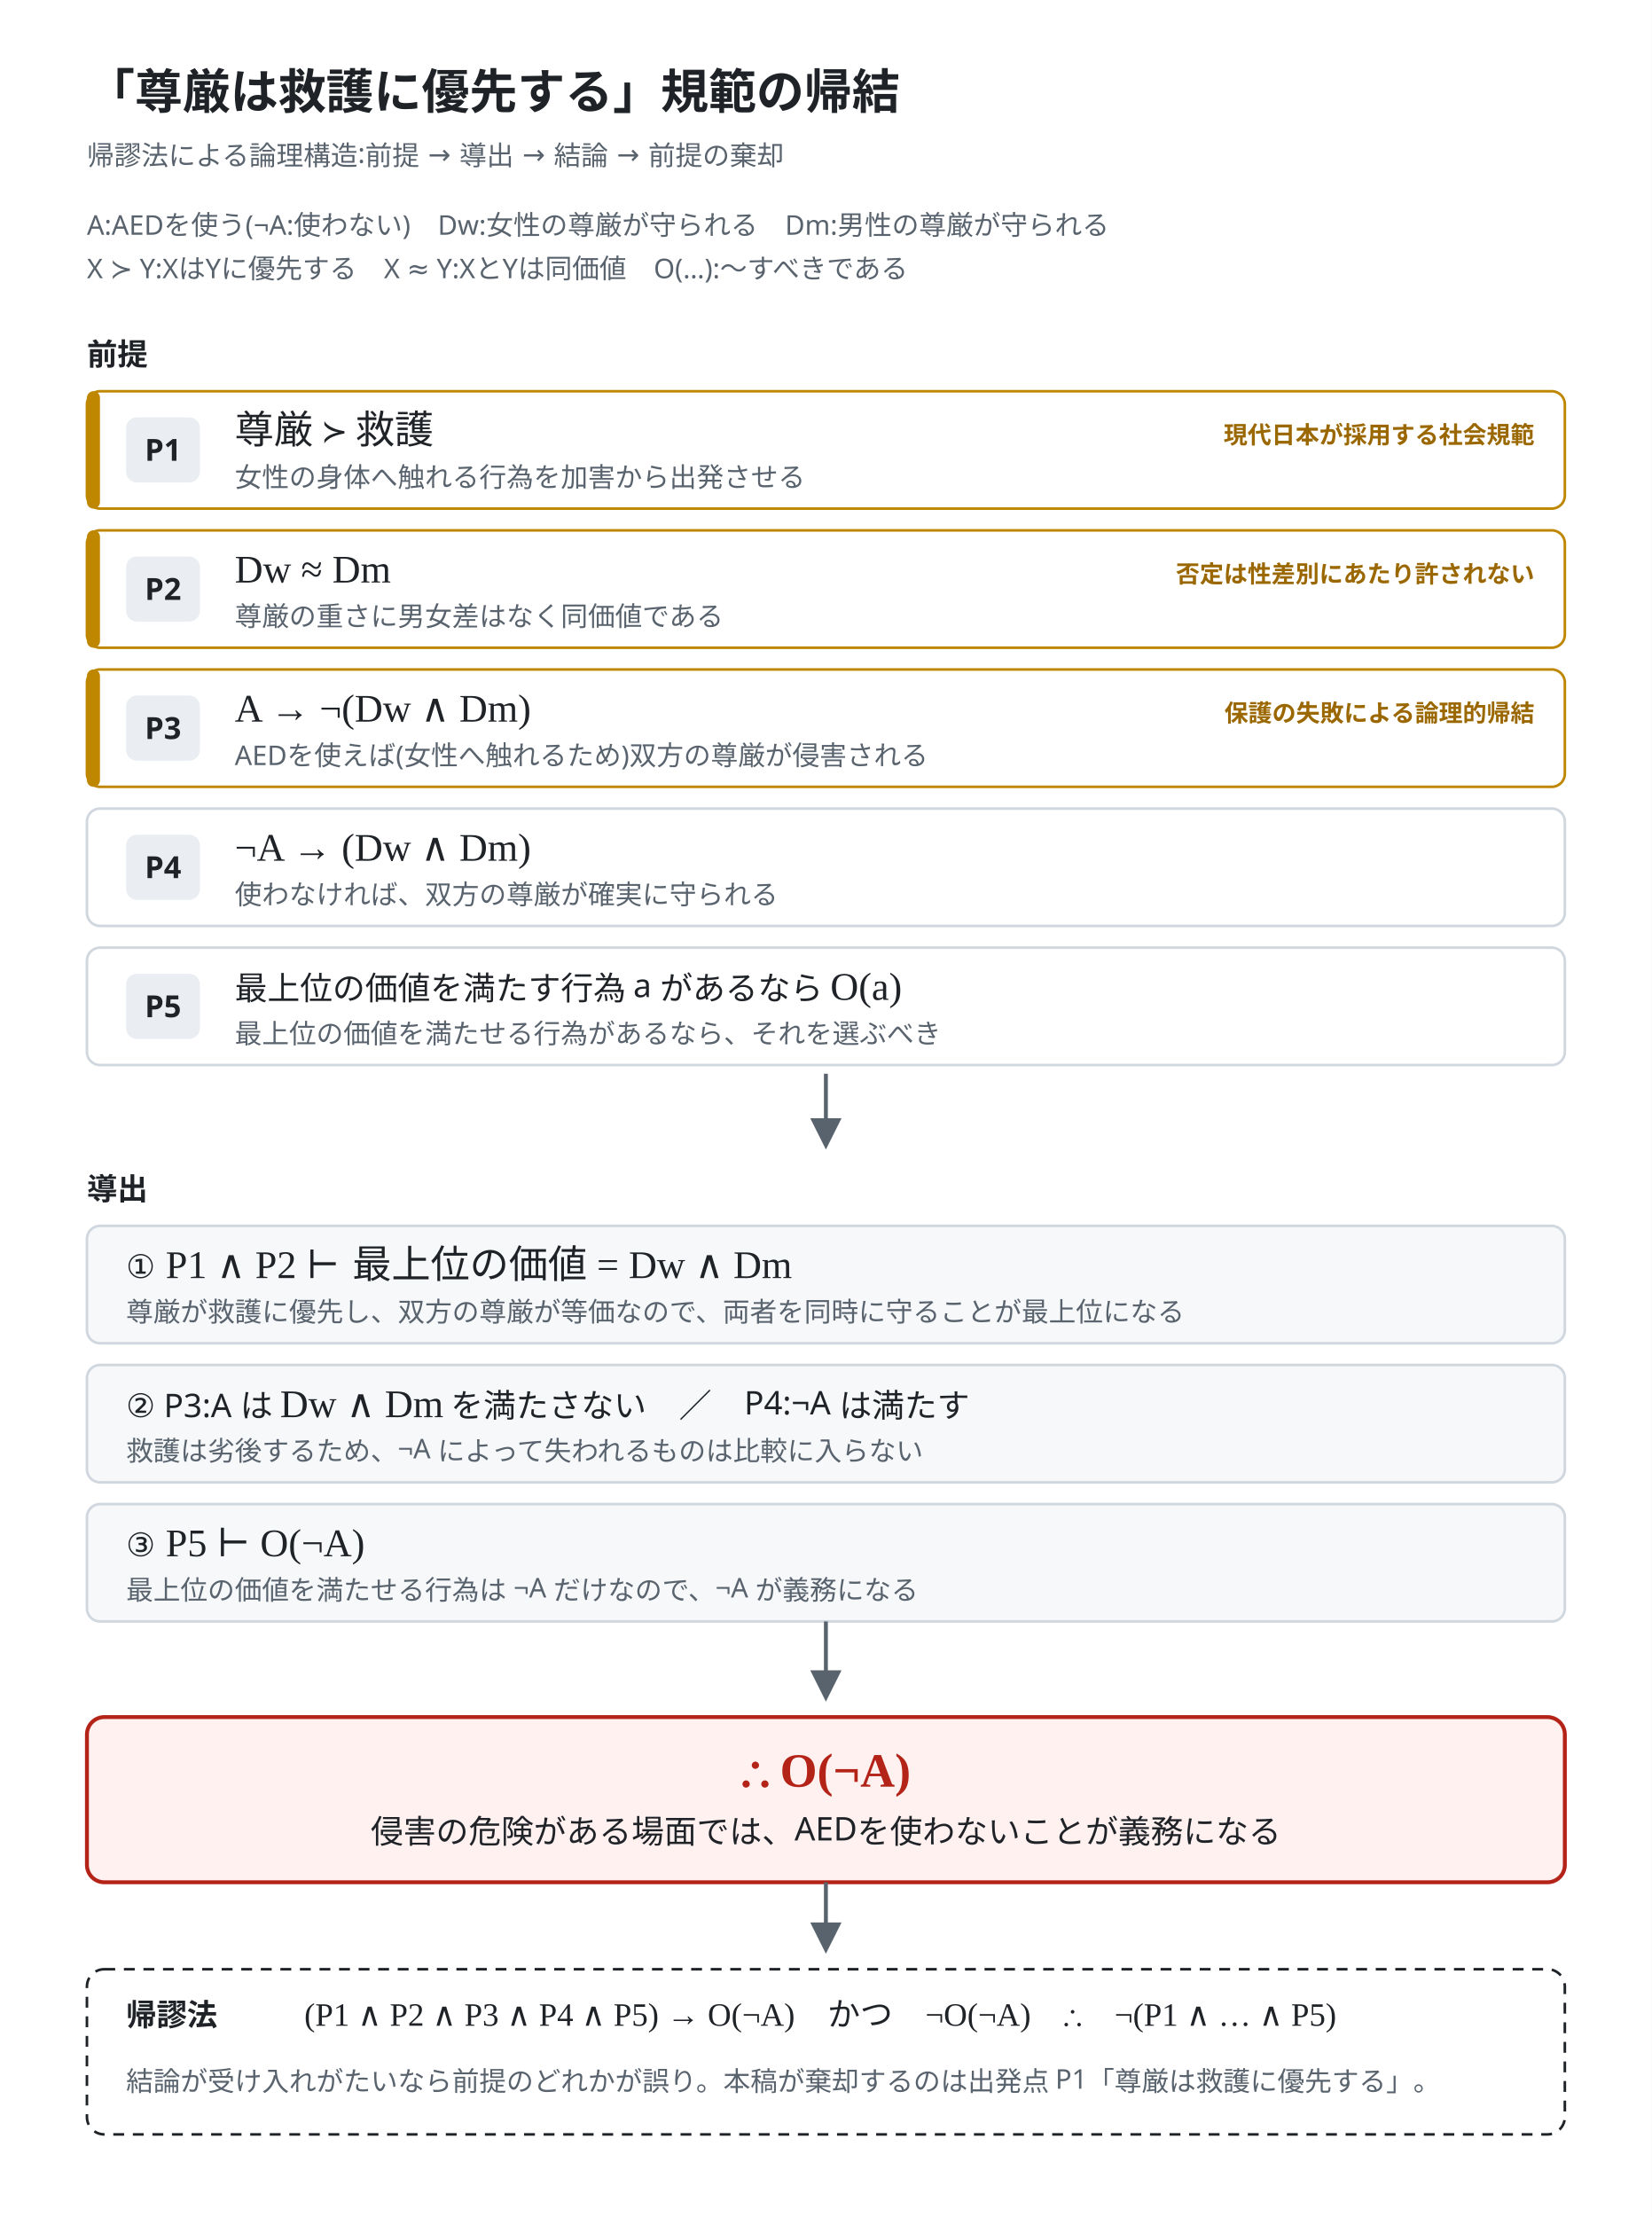
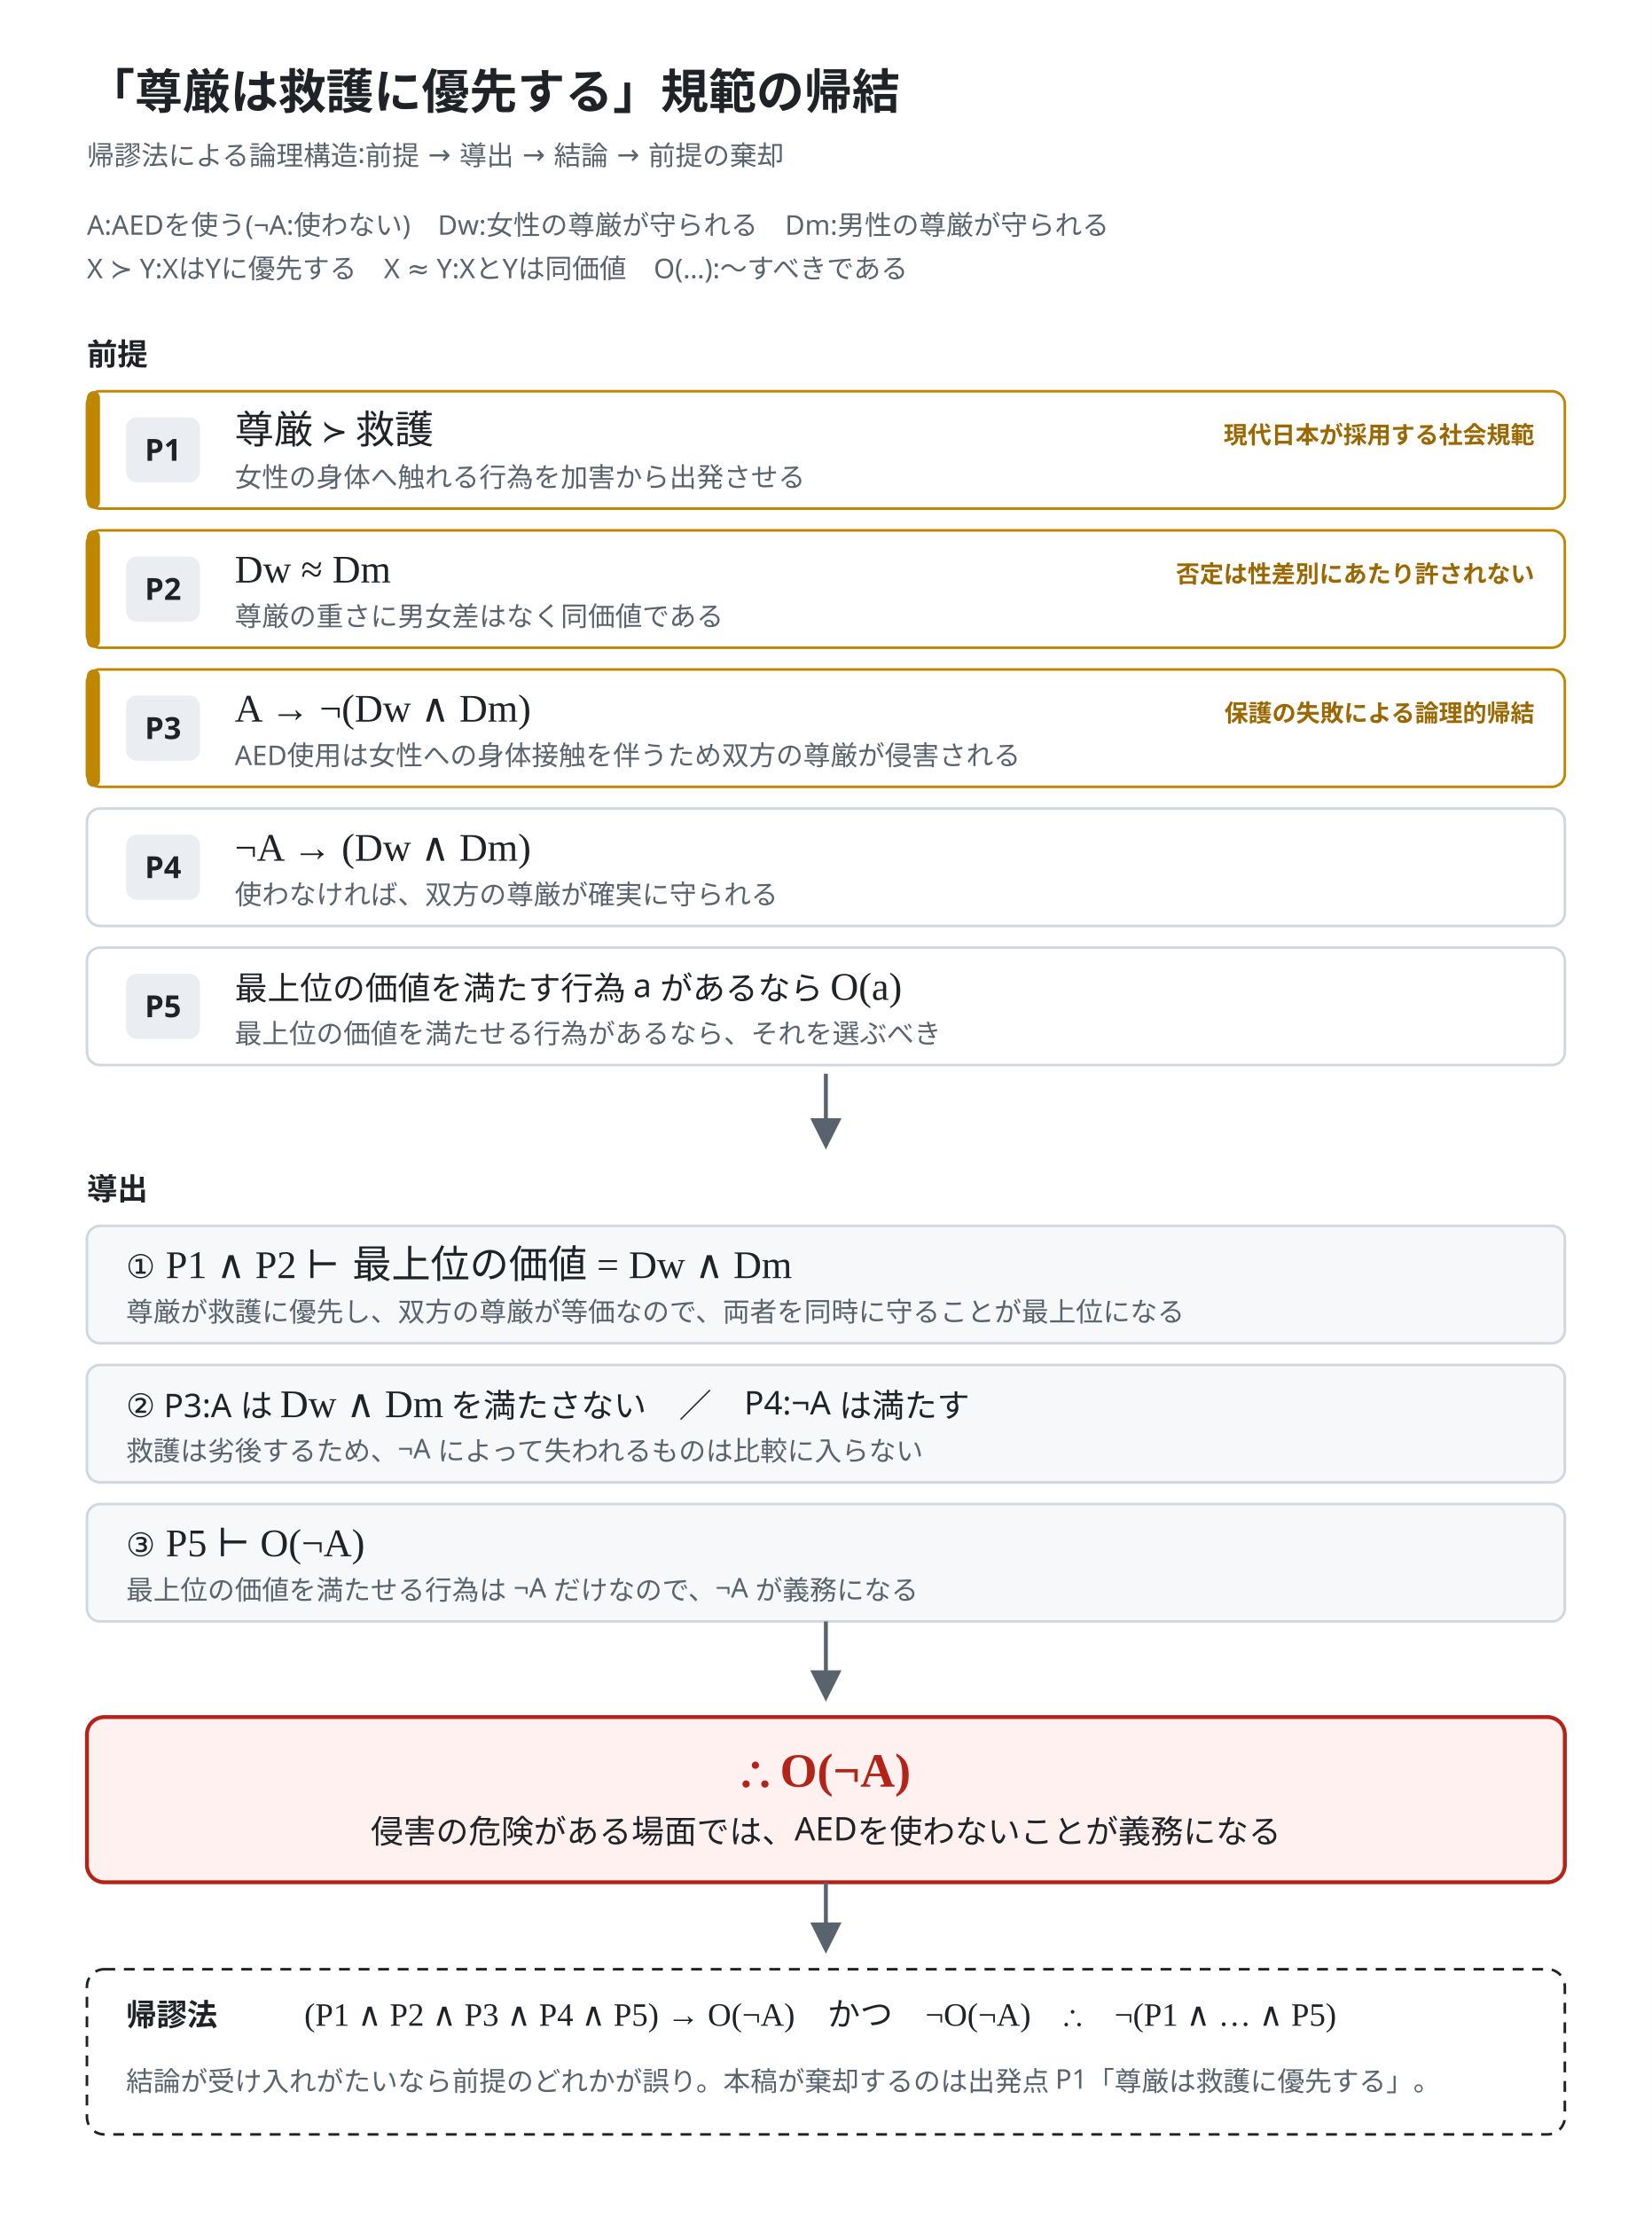
<svg xmlns="http://www.w3.org/2000/svg" viewBox="0 0 760 1020" width="760" height="1020" role="img" aria-labelledby="t d">
  <style>
    .bg    { fill: #ffffff; }
    .ink   { fill: #1f2328; }
    .mute  { fill: #59636e; }
    .amber { fill: #9a6700; }
    .red   { fill: #b42318; }
    .badge { fill: #eaeef2; }
    .card  { fill: #ffffff; stroke: #d0d7de; stroke-width: 1.2; }
    .weak  { fill: #ffffff; stroke: #bf8700; stroke-width: 1.2; }
    .stripe{ fill: #bf8700; }
    .step  { fill: #f6f8fa; stroke: #d0d7de; stroke-width: 1.2; }
    .concl { fill: #fff1f0; stroke: #b42318; stroke-width: 1.8; }
    .reduc { fill: #ffffff; stroke: #1f2328; stroke-width: 1.2; stroke-dasharray: 5 4; }
    .arrow { stroke: #59636e; stroke-width: 1.8; fill: none; }
    .arrowhead { fill: #59636e; }
    .sans  { font-family: "Hiragino Sans","Hiragino Kaku Gothic ProN","Yu Gothic","Meiryo","Noto Sans JP",sans-serif; }
    .math  { font-family: "Cambria Math","STIX Two Math","Times New Roman","DejaVu Serif","Noto Serif JP",serif; }
    .h1 { font-size: 22px; font-weight: 700; }
    .h2 { font-size: 14px; font-weight: 700; }
    .f  { font-size: 18px; }
    .fs { font-size: 15px; }
    .g  { font-size: 12.5px; }
    .tag{ font-size: 11px; font-weight: 700; }
    .id { font-size: 14px; font-weight: 700; }

    @media (prefers-color-scheme: dark) {
      .bg    { fill: #0d1117; }
      .ink   { fill: #e6edf3; }
      .mute  { fill: #9198a1; }
      .amber { fill: #d4a72c; }
      .red   { fill: #ff7b72; }
      .badge { fill: #21262d; }
      .card  { fill: #0d1117; stroke: #30363d; }
      .weak  { fill: #0d1117; stroke: #d4a72c; }
      .stripe{ fill: #d4a72c; }
      .step  { fill: #161b22; stroke: #30363d; }
      .concl { fill: #2d1517; stroke: #ff7b72; }
      .reduc { fill: #0d1117; stroke: #e6edf3; }
      .arrow { stroke: #9198a1; }
      .arrowhead { fill: #9198a1; }
    }
  </style>
  <defs>
    <marker id="ah" viewBox="0 0 10 10" refX="8" refY="5" markerWidth="8" markerHeight="8" orient="auto">
      <path d="M0,0 L10,5 L0,10 z" class="arrowhead" />
    </marker>
  </defs>
  <rect class="bg" width="760" height="1130" />
  <text x="40" y="50" class="sans h1 ink">「尊厳は救護に優先する」規範の帰結</text>
  <text x="40" y="76" class="sans g mute">帰謬法による論理構造:前提 → 導出 → 結論 → 前提の棄却</text>
  <text x="40" y="108" class="sans g mute">A:AEDを使う(¬A:使わない)　Dw:女性の尊厳が守られる　Dm:男性の尊厳が守られる</text>
  <text x="40" y="128" class="sans g mute">X ≻ Y:XはYに優先する　X ≈ Y:XとYは同価値　O(…):〜すべきである</text>
  <text x="40" y="168" class="sans h2 ink">前提</text>
  <rect x="40" y="180" width="680" height="54" rx="6" class="weak" />
  <rect x="40" y="180" width="6" height="54" rx="3" class="stripe" />
  <rect x="58" y="192" width="34" height="30" rx="5" class="badge" />
  <text x="75" y="212" text-anchor="middle" class="sans id ink">P1</text>
  <text x="108" y="204" class="math f ink">尊厳 ≻ 救護</text>
  <text x="108" y="224" class="sans g mute">女性の身体へ触れる行為を加害から出発させる</text>
  <text x="706" y="204" text-anchor="end" class="sans tag amber">現代日本が採用する社会規範</text>
  <rect x="40" y="244" width="680" height="54" rx="6" class="weak" />
  <rect x="40" y="244" width="6" height="54" rx="3" class="stripe" />
  <rect x="58" y="256" width="34" height="30" rx="5" class="badge" />
  <text x="75" y="276" text-anchor="middle" class="sans id ink">P2</text>
  <text x="108" y="268" class="math f ink">Dw ≈ Dm</text>
  <text x="108" y="288" class="sans g mute">尊厳の重さに男女差はなく同価値である</text>
  <text x="706" y="268" text-anchor="end" class="sans tag amber">否定は性差別にあたり許されない</text>
  <rect x="40" y="308" width="680" height="54" rx="6" class="weak" />
  <rect x="40" y="308" width="6" height="54" rx="3" class="stripe" />
  <rect x="58" y="320" width="34" height="30" rx="5" class="badge" />
  <text x="75" y="340" text-anchor="middle" class="sans id ink">P3</text>
  <text x="108" y="332" class="math f ink">A → ¬(Dw ∧ Dm)</text>
-   <text x="108" y="352" class="sans g mute">AEDを使えば(女性へ触れるため)双方の尊厳が侵害される</text>
+   <text x="108" y="352" class="sans g mute">AED使用は女性への身体接触を伴うため双方の尊厳が侵害される</text>
  <text x="706" y="332" text-anchor="end" class="sans tag amber">保護の失敗による論理的帰結</text>
  <rect x="40" y="372" width="680" height="54" rx="6" class="card" />
  <rect x="58" y="384" width="34" height="30" rx="5" class="badge" />
  <text x="75" y="404" text-anchor="middle" class="sans id ink">P4</text>
  <text x="108" y="396" class="math f ink">¬A → (Dw ∧ Dm)</text>
  <text x="108" y="416" class="sans g mute">使わなければ、双方の尊厳が確実に守られる</text>
  <rect x="40" y="436" width="680" height="54" rx="6" class="card" />
  <rect x="58" y="448" width="34" height="30" rx="5" class="badge" />
  <text x="75" y="468" text-anchor="middle" class="sans id ink">P5</text>
  <text x="108" y="460" class="sans fs ink">最上位の価値を満たす行為 a があるなら <tspan class="math f">O(a)</tspan>
  </text>
  <text x="108" y="480" class="sans g mute">最上位の価値を満たせる行為があるなら、それを選ぶべき</text>
  <path d="M380,494 L380,526" class="arrow" marker-end="url(#ah)" />
  <text x="40" y="552" class="sans h2 ink">導出</text>
  <rect x="40" y="564" width="680" height="54" rx="6" class="step" />
  <text x="58" y="588" class="sans fs ink">① <tspan class="math f">P1 ∧ P2 ⊢ 最上位の価値 = Dw ∧ Dm</tspan>
  </text>
  <text x="58" y="608" class="sans g mute">尊厳が救護に優先し、双方の尊厳が等価なので、両者を同時に守ることが最上位になる</text>
  <rect x="40" y="628" width="680" height="54" rx="6" class="step" />
  <text x="58" y="652" class="sans fs ink">② P3:A は <tspan class="math f">Dw ∧ Dm</tspan> を満たさない　／　P4:¬A は満たす</text>
  <text x="58" y="672" class="sans g mute">救護は劣後するため、¬A によって失われるものは比較に入らない</text>
  <rect x="40" y="692" width="680" height="54" rx="6" class="step" />
  <text x="58" y="716" class="sans fs ink">③ <tspan class="math f">P5 ⊢ O(¬A)</tspan>
  </text>
  <text x="58" y="736" class="sans g mute">最上位の価値を満たせる行為は ¬A だけなので、¬A が義務になる</text>
  <path d="M380,746 L380,780" class="arrow" marker-end="url(#ah)" />
  <rect x="40" y="790" width="680" height="76" rx="8" class="concl" />
  <text x="380" y="822" text-anchor="middle" class="math f red" style="font-size:22px; font-weight:700;">∴ O(¬A)</text>
  <text x="380" y="848" text-anchor="middle" class="sans fs ink">侵害の危険がある場面では、AEDを使わないことが義務になる</text>
  <path d="M380,866 L380,896" class="arrow" marker-end="url(#ah)" />
  <rect x="40" y="906" width="680" height="76" rx="8" class="reduc" />
  <text x="58" y="932" class="sans h2 ink">帰謬法</text>
  <text x="140" y="932" class="math fs ink">(P1 ∧ P2 ∧ P3 ∧ P4 ∧ P5) → O(¬A)　かつ　¬O(¬A)　∴　¬(P1 ∧ … ∧ P5)</text>
  <text x="58" y="962" class="sans g mute">結論が受け入れがたいなら前提のどれかが誤り。本稿が棄却するのは出発点 P1「尊厳は救護に優先する」。</text>
</svg>
